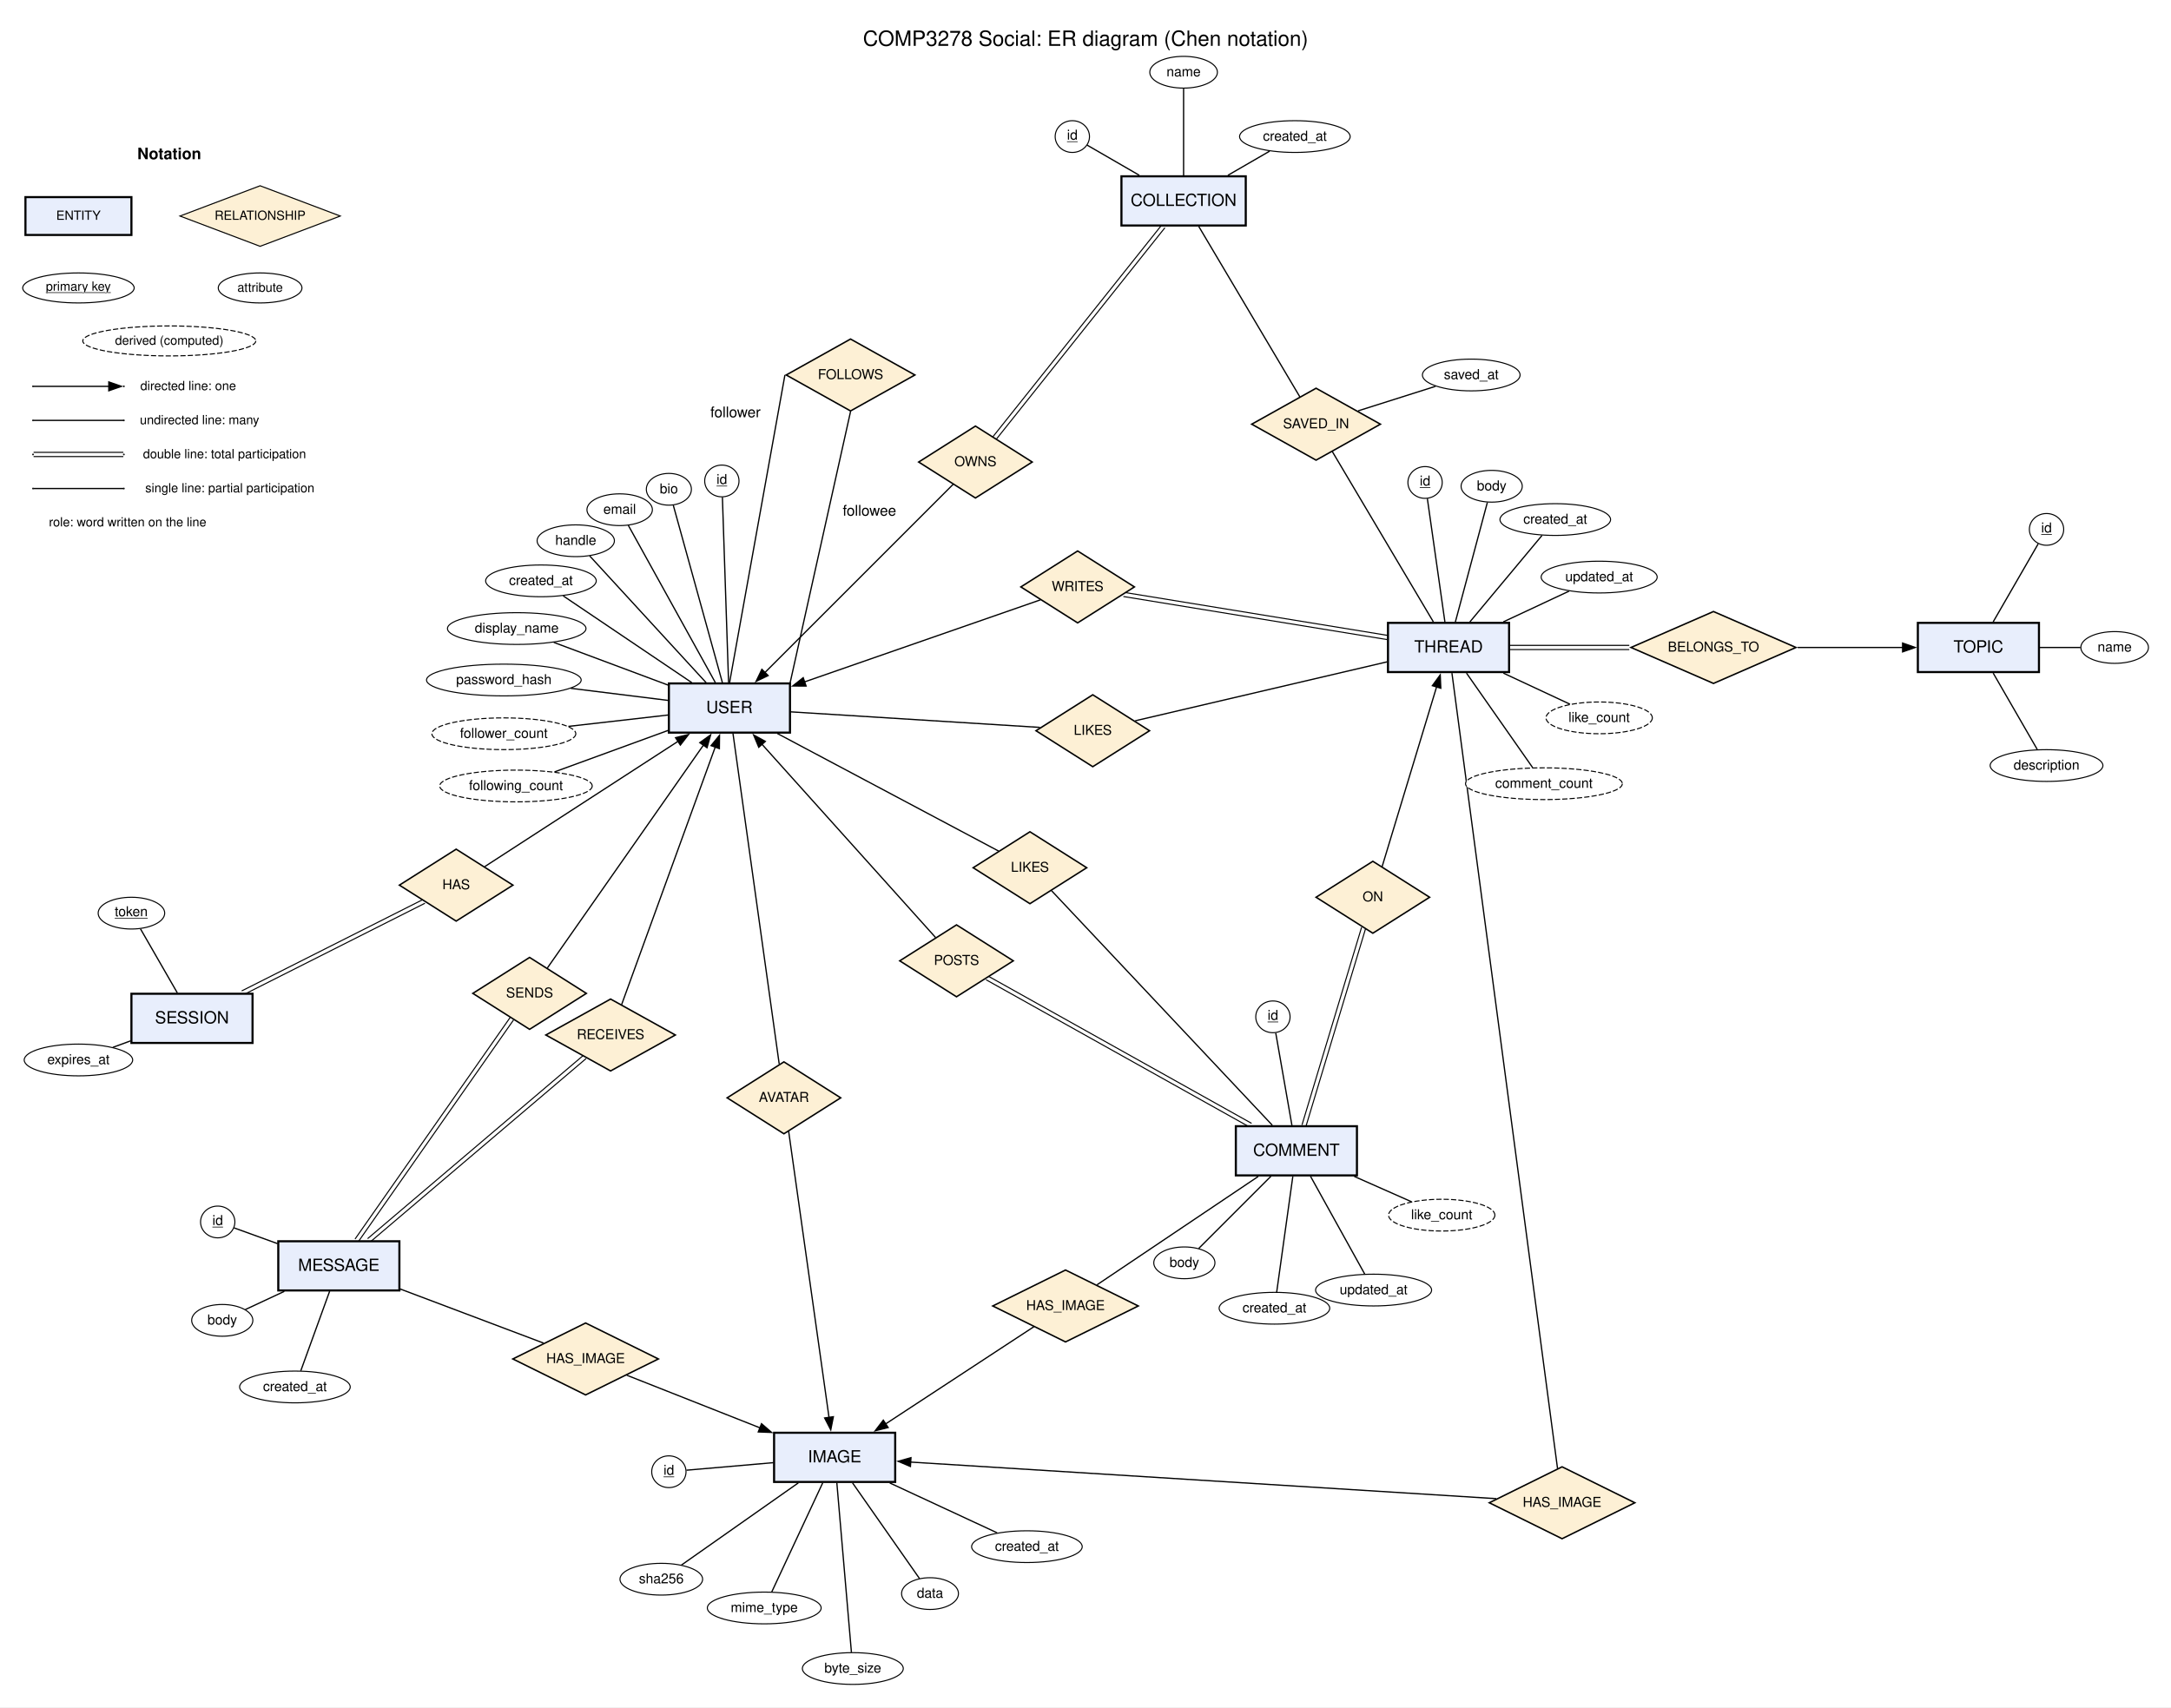
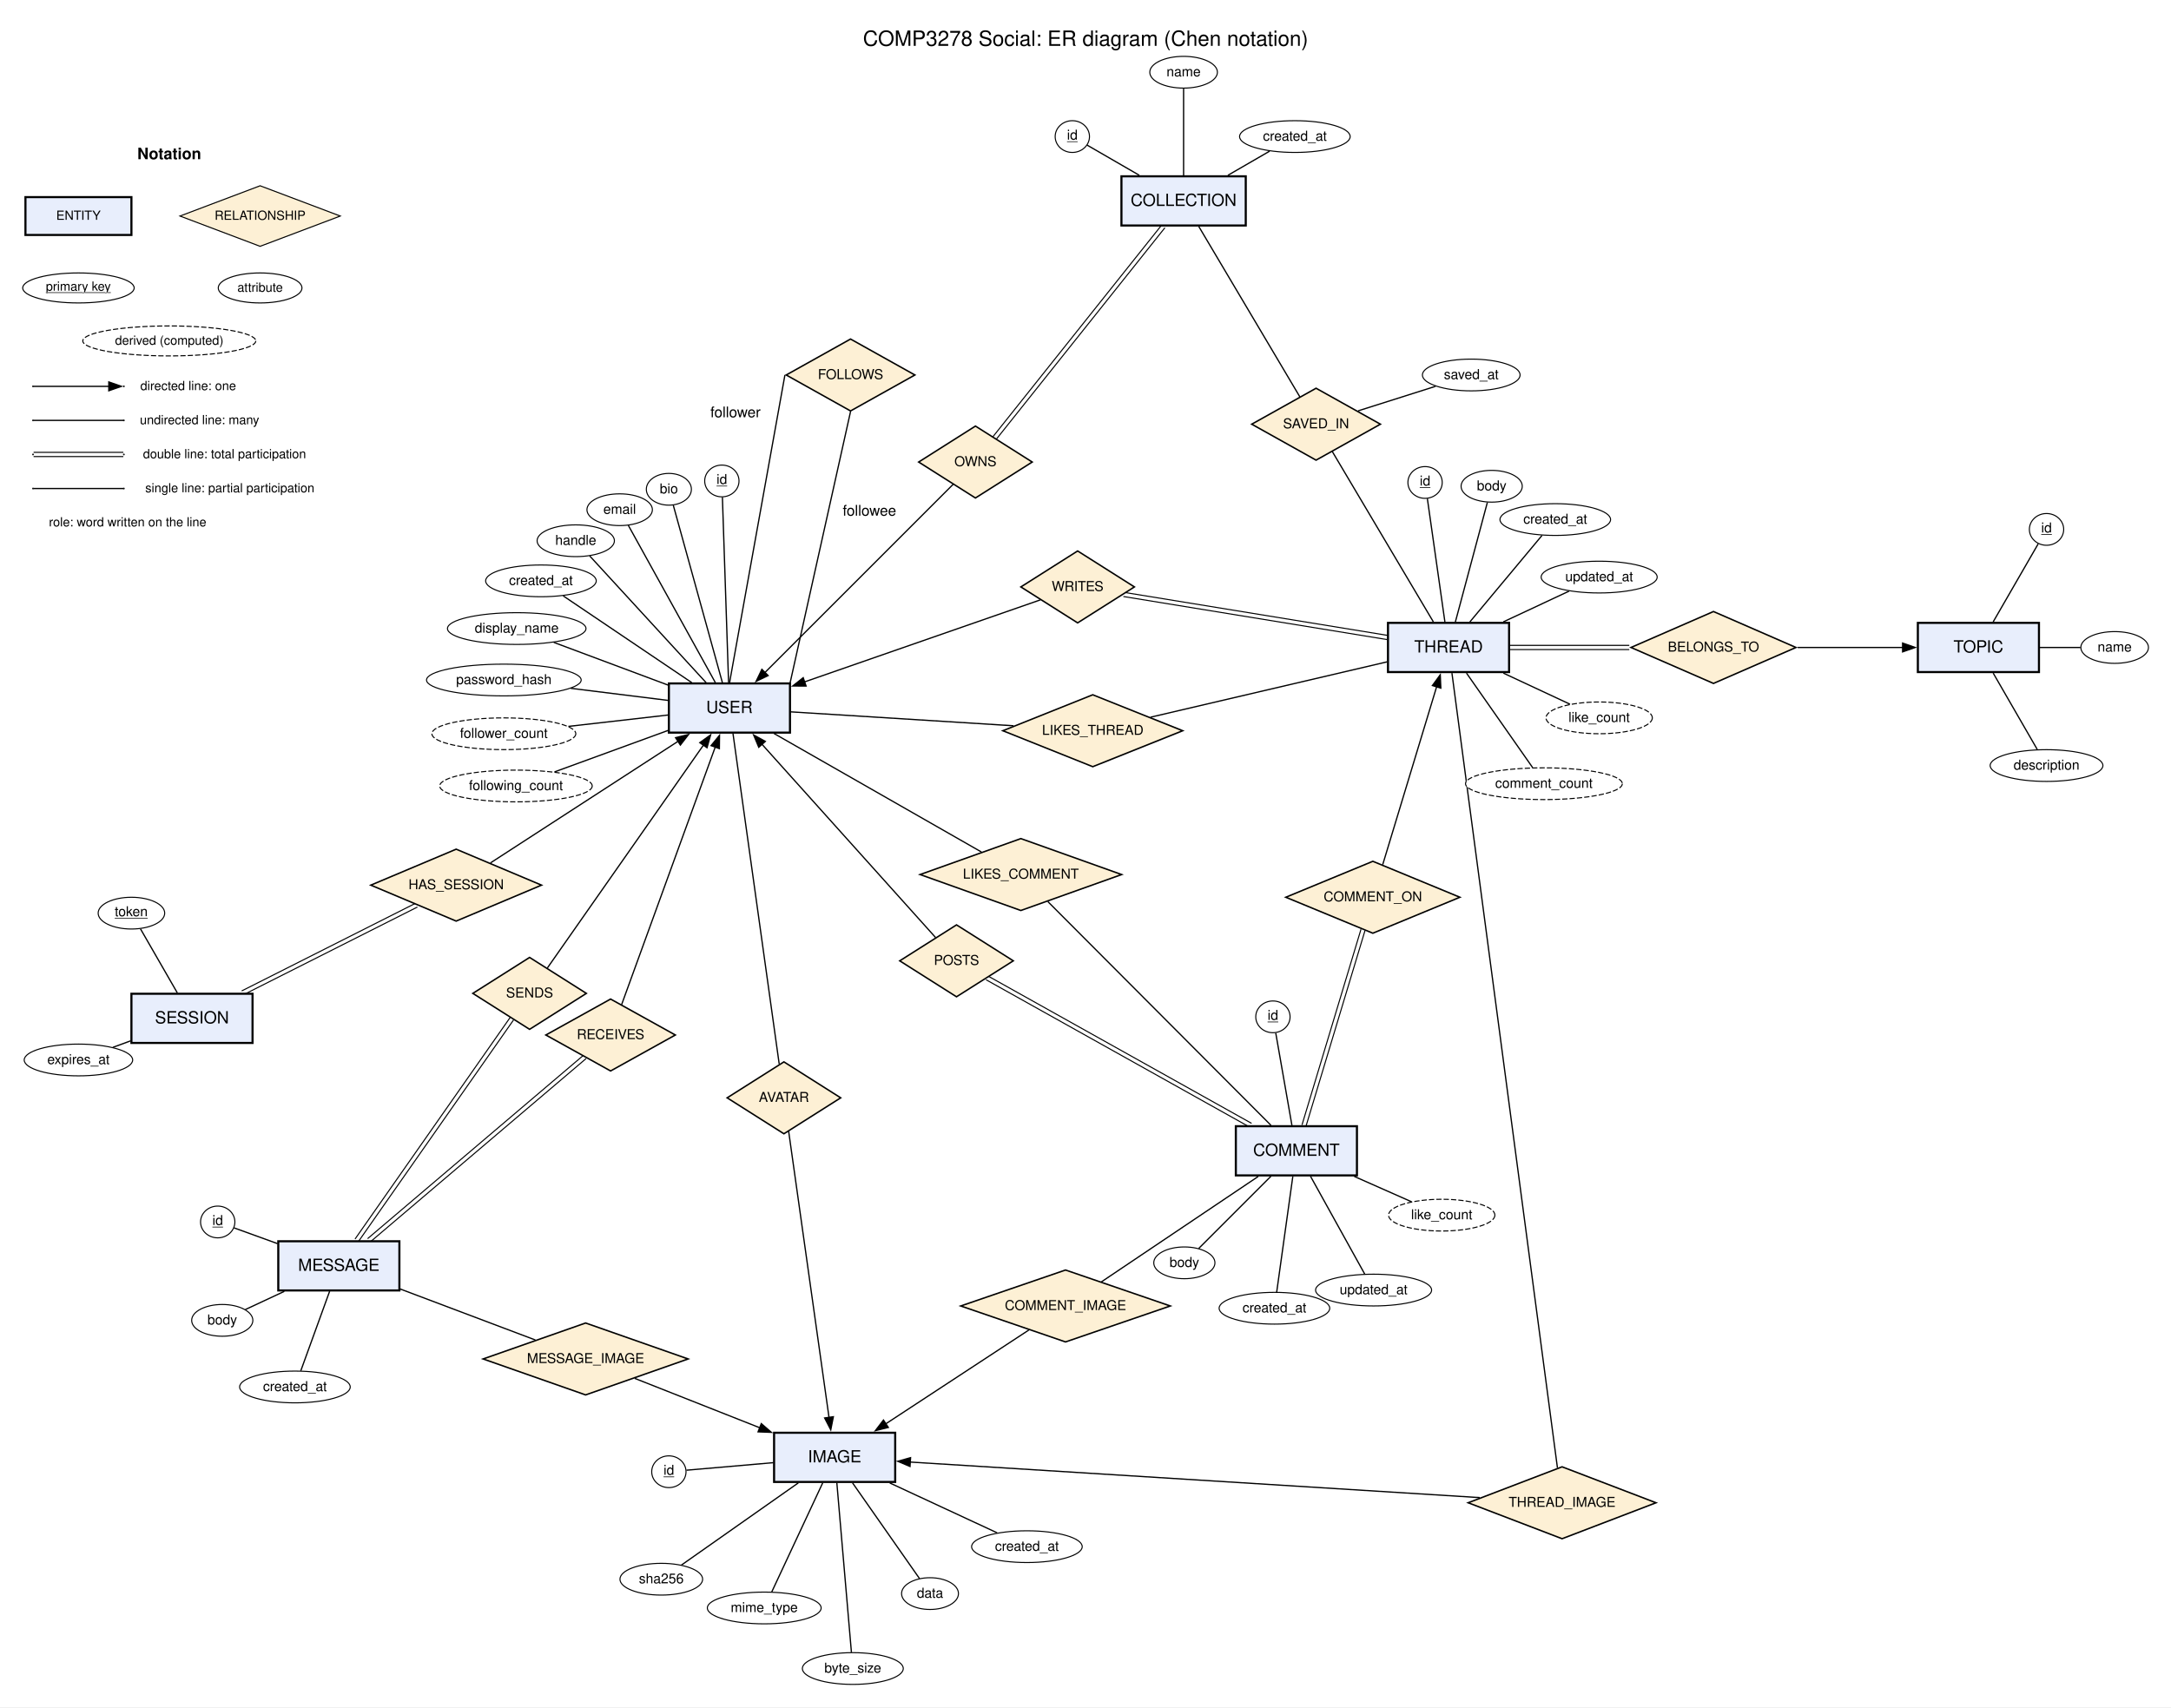
<svg xmlns="http://www.w3.org/2000/svg" width="2065pt" height="1624pt" viewBox="0.00 0.00 2065.00 1624.00">
  <g id="graph0" class="graph" transform="scale(1 1) rotate(0) translate(21.6 1602.29)">
    <polygon fill="white" stroke="none" points="-21.6,21.6 -21.6,-1602.29 2043.57,-1602.29 2043.57,21.6 -21.6,21.6" />
    <text xml:space="preserve" text-anchor="middle" x="1010.99" y="-1558.69" font-family="Helvetica,sans-Serif" font-size="20.00">COMP3278 Social: ER diagram (Chen notation)</text>
    <g id="edge41" class="edge">
      <path fill="none" stroke="black" stroke-width="1.2" d="M672.21,-952.18C672.21,-952.18 725,-1245.58 725,-1245.58" />
    </g>
    <g id="edge42" class="edge">
      <path fill="none" stroke="black" stroke-width="1.2" d="M729.81,-952.18C729.81,-952.18 787.41,-1210.77 787.41,-1210.77" />
    </g>
    <g id="edge49" class="edge">
-       <path fill="none" stroke="black" stroke-width="1.2" d="M730.45,-925.14C796.91,-920.99 904.53,-914.26 967.49,-910.33" />
+       <path fill="none" stroke="black" stroke-width="1.2" d="M730.45,-925.14C788.74,-921.5 878.68,-915.88 942.39,-911.9" />
    </g>
    <g id="edge57" class="edge">
-       <path fill="none" stroke="black" stroke-width="1.2" d="M717.82,-904.54C776.93,-873.13 878.32,-819.24 928.35,-792.65" />
+       <path fill="none" stroke="black" stroke-width="1.2" d="M714.61,-904.55C768.45,-873.79 860.51,-821.18 911.91,-791.82" />
    </g>
    <g id="edge60" class="edge">
      <path fill="none" stroke="black" stroke-width="1.2" d="M675.61,-904.45C684.67,-839.68 709.36,-663.03 719.56,-590.12" />
    </g>
    <g id="edge1" class="edge">
      <path fill="none" stroke="black" stroke-width="1.2" d="M671.4,-953.14C669.91,-997.94 666.76,-1092.19 665.53,-1129.3" />
    </g>
    <g id="edge2" class="edge">
      <path fill="none" stroke="black" stroke-width="1.2" d="M665.49,-953.06C653.5,-996.37 628.75,-1085.77 618.85,-1121.56" />
    </g>
    <g id="edge3" class="edge">
      <path fill="none" stroke="black" stroke-width="1.2" d="M658.78,-953.06C636.86,-992.66 594.05,-1070.02 576.07,-1102.5" />
    </g>
    <g id="edge4" class="edge">
      <path fill="none" stroke="black" stroke-width="1.2" d="M650.01,-952.95C619.19,-986.51 564.38,-1046.17 539.28,-1073.5" />
    </g>
    <g id="edge5" class="edge">
      <path fill="none" stroke="black" stroke-width="1.2" d="M636.36,-952.97C599.78,-977.65 544.23,-1015.13 514.13,-1035.44" />
    </g>
    <g id="edge6" class="edge">
      <path fill="none" stroke="black" stroke-width="1.2" d="M613.69,-950.65C578.56,-963.78 535.04,-980.04 505.13,-991.22" />
    </g>
    <g id="edge7" class="edge">
      <path fill="none" stroke="black" stroke-width="1.2" d="M613.87,-936.03C585.2,-939.59 550.6,-943.88 521.26,-947.53" />
    </g>
    <g id="edge8" class="edge">
      <path fill="none" stroke="black" stroke-width="1.2" d="M613.87,-922.13C584.46,-918.77 548.8,-914.7 518.99,-911.3" />
    </g>
    <g id="edge9" class="edge">
      <path fill="none" stroke="black" stroke-width="1.2" d="M613.76,-907.43C578.96,-894.72 535.88,-878.99 505.84,-868.02" />
    </g>
    <g id="edge40" class="edge">
-       <path fill="none" stroke="black" d="M210.06,-656.08C260.94,-681.74 339.62,-721.42 382.6,-743.09" />
-       <path fill="none" stroke="none" d="M209.16,-657.87C260.04,-683.52 338.72,-723.2 381.7,-744.88" />
-       <path fill="none" stroke="black" d="M208.26,-659.65C259.14,-685.31 337.82,-724.99 380.8,-746.66" />
+       <path fill="none" stroke="black" d="M210.06,-656.08C258.23,-680.37 331.33,-717.23 375.45,-739.48" />
+       <path fill="none" stroke="none" d="M209.16,-657.87C257.33,-682.16 330.43,-719.02 374.55,-741.27" />
+       <path fill="none" stroke="black" d="M208.26,-659.65C256.43,-683.94 329.53,-720.81 373.65,-743.05" />
    </g>
    <g id="edge10" class="edge">
      <path fill="none" stroke="black" stroke-width="1.2" d="M147.07,-657.81C136.15,-676.79 121.3,-702.58 112.04,-718.67" />
    </g>
    <g id="edge11" class="edge">
      <path fill="none" stroke="black" stroke-width="1.2" d="M102.59,-612.16C96.82,-610.05 91.12,-607.96 85.76,-605.99" />
    </g>
    <g id="edge62" class="edge">
      <path fill="none" stroke="black" d="M319.4,-421.38C354.07,-470.91 432.36,-582.75 466.88,-632.07" />
      <path fill="none" stroke="none" d="M317.76,-422.53C352.43,-472.06 430.72,-583.9 465.24,-633.21" />
      <path fill="none" stroke="black" d="M316.12,-423.68C350.79,-473.2 429.08,-585.05 463.6,-634.36" />
    </g>
    <g id="edge64" class="edge">
      <path fill="none" stroke="black" d="M330.64,-420.96C381.77,-464.4 487.87,-554.54 535.9,-595.35" />
      <path fill="none" stroke="none" d="M329.34,-422.48C380.47,-465.92 486.58,-556.07 534.61,-596.87" />
      <path fill="none" stroke="black" d="M328.05,-424.01C379.18,-467.45 485.28,-557.59 533.31,-598.4" />
    </g>
    <g id="edge66" class="edge">
-       <path fill="none" stroke="black" stroke-width="1.2" d="M359.01,-376.14C401.51,-360.1 457.97,-338.8 495.44,-324.66" />
+       <path fill="none" stroke="black" stroke-width="1.2" d="M359.01,-376.14C398.66,-361.18 450.46,-341.64 487.65,-327.6" />
    </g>
    <g id="edge12" class="edge">
      <path fill="none" stroke="black" stroke-width="1.2" d="M242.42,-419.27C227.01,-424.85 211.68,-430.41 200.81,-434.35" />
    </g>
    <g id="edge13" class="edge">
      <path fill="none" stroke="black" stroke-width="1.2" d="M248.82,-373.89C235.75,-367.78 222.4,-361.54 211.72,-356.55" />
    </g>
    <g id="edge14" class="edge">
      <path fill="none" stroke="black" stroke-width="1.2" d="M291.94,-373.99C283.66,-351.17 271.5,-317.61 264.48,-298.25" />
    </g>
    <g id="edge15" class="edge">
      <path fill="none" stroke="black" stroke-width="1.2" d="M714.03,-210.93C684.55,-208.37 650.95,-205.46 631.33,-203.75" />
    </g>
    <g id="edge16" class="edge">
      <path fill="none" stroke="black" stroke-width="1.2" d="M737.73,-191.68C703.92,-167.92 653.68,-132.59 626.51,-113.49" />
    </g>
    <g id="edge17" class="edge">
      <path fill="none" stroke="black" stroke-width="1.2" d="M760.93,-191.68C747.05,-161.98 723.99,-112.63 712.42,-87.86" />
    </g>
    <g id="edge18" class="edge">
      <path fill="none" stroke="black" stroke-width="1.2" d="M774.38,-191.75C777.98,-149.91 785.26,-65.25 788.25,-30.51" />
    </g>
    <g id="edge19" class="edge">
      <path fill="none" stroke="black" stroke-width="1.2" d="M789.36,-191.61C808.14,-164.77 837.71,-122.53 853.04,-100.63" />
    </g>
    <g id="edge20" class="edge">
      <path fill="none" stroke="black" stroke-width="1.2" d="M824.7,-191.64C857.95,-176.19 899.67,-156.81 926.85,-144.18" />
    </g>
    <g id="edge54" class="edge">
-       <path fill="none" stroke="black" d="M1220.65,-531.02C1234.08,-575.58 1262.83,-670.93 1277.35,-719.09" />
-       <path fill="none" stroke="none" d="M1218.73,-531.59C1232.17,-576.16 1260.91,-671.51 1275.43,-719.67" />
-       <path fill="none" stroke="black" d="M1216.82,-532.17C1230.25,-576.74 1259,-672.08 1273.52,-720.24" />
+       <path fill="none" stroke="black" d="M1220.65,-531.02C1233.9,-574.98 1262.06,-668.39 1276.76,-717.13" />
+       <path fill="none" stroke="none" d="M1218.73,-531.59C1231.99,-575.56 1260.15,-668.97 1274.84,-717.71" />
+       <path fill="none" stroke="black" d="M1216.82,-532.17C1230.07,-576.14 1258.23,-669.54 1272.93,-718.29" />
    </g>
    <g id="edge58" class="edge">
-       <path fill="none" stroke="black" stroke-width="1.2" d="M1188.55,-531.96C1139.57,-584 1025.41,-705.3 978.62,-755.01" />
+       <path fill="none" stroke="black" stroke-width="1.2" d="M1187.31,-531.84C1137.89,-581.39 1025.72,-693.86 975.08,-744.65" />
    </g>
    <g id="edge56" class="edge">
      <path fill="none" stroke="black" d="M1168.87,-533.7C1101.83,-571.18 975.21,-641.96 918.25,-673.8" />
      <path fill="none" stroke="none" d="M1167.89,-531.96C1100.85,-569.43 974.24,-640.21 917.27,-672.06" />
      <path fill="none" stroke="black" d="M1166.92,-530.21C1099.87,-567.69 973.26,-638.47 916.3,-670.31" />
    </g>
    <g id="edge68" class="edge">
-       <path fill="none" stroke="black" stroke-width="1.2" d="M1175.23,-483.21C1132.35,-454.39 1061.77,-406.95 1021.85,-380.12" />
+       <path fill="none" stroke="black" stroke-width="1.2" d="M1175.23,-483.21C1133.81,-455.37 1066.55,-410.17 1026.04,-382.93" />
    </g>
    <g id="edge21" class="edge">
      <path fill="none" stroke="black" stroke-width="1.2" d="M1207.24,-531.85C1202.71,-557.71 1195.68,-597.85 1191.86,-619.65" />
    </g>
    <g id="edge22" class="edge">
      <path fill="none" stroke="black" stroke-width="1.2" d="M1187.31,-483.4C1166.07,-462.16 1135.91,-432.01 1118.6,-414.69" />
    </g>
    <g id="edge23" class="edge">
      <path fill="none" stroke="black" stroke-width="1.2" d="M1208.09,-483.19C1203.75,-452.02 1196.36,-399.02 1192.74,-373.06" />
    </g>
    <g id="edge24" class="edge">
      <path fill="none" stroke="black" stroke-width="1.2" d="M1224.96,-483.28C1240.03,-456.09 1263.99,-412.89 1276.57,-390.18" />
    </g>
    <g id="edge25" class="edge">
      <path fill="none" stroke="black" stroke-width="1.2" d="M1266.52,-483.22C1285.2,-474.95 1305.3,-466.05 1321.07,-459.07" />
    </g>
    <g id="edge46" class="edge">
      <path fill="none" stroke="black" stroke-width="1.2" d="M1341.76,-1010.75C1317.84,-1051.07 1270.24,-1131.31 1245.67,-1172.72" />
    </g>
    <g id="edge48" class="edge">
      <path fill="none" stroke="black" d="M1298.28,-997.87C1227.82,-1009.37 1110.83,-1028.47 1047.57,-1038.8" />
      <path fill="none" stroke="none" d="M1297.95,-995.9C1227.5,-1007.4 1110.5,-1026.5 1047.25,-1036.83" />
      <path fill="none" stroke="black" d="M1297.63,-993.92C1227.17,-1005.42 1110.18,-1024.53 1046.93,-1034.85" />
    </g>
    <g id="edge50" class="edge">
-       <path fill="none" stroke="black" stroke-width="1.2" d="M1297.65,-972.68C1229.17,-956.65 1117.64,-930.55 1058.16,-916.63" />
+       <path fill="none" stroke="black" stroke-width="1.2" d="M1297.65,-972.68C1234.47,-957.89 1134.63,-934.53 1072.85,-920.07" />
    </g>
    <g id="edge52" class="edge">
      <path fill="none" stroke="black" d="M1414.66,-984.38C1448.39,-984.38 1491.29,-984.38 1528.13,-984.38" />
      <path fill="none" stroke="none" d="M1414.66,-986.38C1448.39,-986.38 1491.29,-986.38 1528.13,-986.38" />
      <path fill="none" stroke="black" d="M1414.66,-988.38C1448.39,-988.38 1491.29,-988.38 1528.13,-988.38" />
    </g>
    <g id="edge70" class="edge">
-       <path fill="none" stroke="black" stroke-width="1.2" d="M1359.44,-962.03C1374.99,-844.9 1442.07,-339.61 1459.86,-205.54" />
+       <path fill="none" stroke="black" stroke-width="1.2" d="M1359.44,-962.03C1374.97,-845.04 1441.92,-340.75 1459.8,-206" />
    </g>
    <g id="edge26" class="edge">
      <path fill="none" stroke="black" stroke-width="1.2" d="M1352.77,-1010.56C1348.13,-1043.24 1339.98,-1100.55 1336.08,-1127.93" />
    </g>
    <g id="edge27" class="edge">
      <path fill="none" stroke="black" stroke-width="1.2" d="M1362.71,-1010.68C1371.26,-1042.61 1386.01,-1097.74 1393.15,-1124.41" />
    </g>
    <g id="edge28" class="edge">
      <path fill="none" stroke="black" stroke-width="1.2" d="M1376.51,-1010.72C1397,-1035.27 1427.98,-1072.4 1445.15,-1092.99" />
    </g>
    <g id="edge29" class="edge">
      <path fill="none" stroke="black" stroke-width="1.2" d="M1408.34,-1010.75C1429.47,-1020.62 1453.04,-1031.64 1470.92,-1039.99" />
    </g>
    <g id="edge30" class="edge">
      <path fill="none" stroke="black" stroke-width="1.2" d="M1408.34,-962.02C1429.79,-952 1453.76,-940.8 1471.73,-932.4" />
    </g>
    <g id="edge31" class="edge">
      <path fill="none" stroke="black" stroke-width="1.2" d="M1373.28,-962.01C1391.75,-935.61 1420.66,-894.31 1436.2,-872.12" />
    </g>
    <g id="edge32" class="edge">
      <path fill="none" stroke="black" stroke-width="1.2" d="M1874.27,-1010.76C1887.37,-1033.47 1906.44,-1066.52 1917.08,-1084.96" />
    </g>
    <g id="edge33" class="edge">
      <path fill="none" stroke="black" stroke-width="1.2" d="M1918.57,-986.38C1931.87,-986.38 1945.54,-986.38 1957.3,-986.38" />
    </g>
    <g id="edge34" class="edge">
      <path fill="none" stroke="black" stroke-width="1.2" d="M1874.27,-962.01C1887,-939.95 1905.36,-908.12 1916.16,-889.41" />
    </g>
    <g id="edge44" class="edge">
      <path fill="none" stroke="black" d="M1083.3,-1388.16C1045.06,-1340.18 960.27,-1233.81 922.92,-1186.95" />
      <path fill="none" stroke="none" d="M1084.87,-1386.91C1046.62,-1338.94 961.83,-1232.56 924.48,-1185.7" />
      <path fill="none" stroke="black" d="M1086.43,-1385.67C1048.19,-1337.69 963.39,-1231.31 926.04,-1184.46" />
    </g>
    <g id="edge45" class="edge">
      <path fill="none" stroke="black" stroke-width="1.2" d="M1118.67,-1386.82C1142.58,-1346.5 1190.18,-1266.26 1214.75,-1224.85" />
    </g>
    <g id="edge35" class="edge">
      <path fill="none" stroke="black" stroke-width="1.2" d="M1062.08,-1435.55C1044.32,-1445.81 1024.87,-1457.06 1012.2,-1464.39" />
    </g>
    <g id="edge36" class="edge">
      <path fill="none" stroke="black" stroke-width="1.2" d="M1104.21,-1435.37C1104.21,-1459.89 1104.21,-1497.12 1104.21,-1517.99" />
    </g>
    <g id="edge37" class="edge">
      <path fill="none" stroke="black" stroke-width="1.2" d="M1146.35,-1435.55C1159.84,-1443.35 1174.3,-1451.71 1186.03,-1458.5" />
    </g>
    <g id="edge39" class="edge">
-       <path fill="none" stroke="black" stroke-width="1.2" d="M439.62,-778.02C483.21,-806.27 569.1,-861.95 623.43,-897.16" />
-       <polygon fill="black" stroke="black" stroke-width="1.2" points="620.97,-900.57 633.33,-903.58 625.54,-893.53 620.97,-900.57" />
+       <path fill="none" stroke="black" stroke-width="1.2" d="M444.95,-781.47C489.95,-810.64 571.36,-863.42 623.55,-897.24" />
+       <polygon fill="black" stroke="black" stroke-width="1.2" points="620.98,-900.58 633.34,-903.59 625.55,-893.53 620.98,-900.58" />
    </g>
    <g id="edge43" class="edge">
      <path fill="none" stroke="black" stroke-width="1.2" d="M885.03,-1141.61C844.3,-1100.87 754.75,-1011.33 705.8,-962.37" />
      <polygon fill="black" stroke="black" stroke-width="1.2" points="709.03,-959.66 697.57,-954.14 703.09,-965.6 709.03,-959.66" />
    </g>
    <g id="edge38" class="edge">
      <path fill="none" stroke="black" stroke-width="1.2" d="M1270.15,-1211.45C1293.21,-1218.76 1321.88,-1227.85 1343.84,-1234.81" />
    </g>
    <g id="edge47" class="edge">
      <path fill="none" stroke="black" stroke-width="1.2" d="M967.97,-1031.66C914.66,-1013.12 812.76,-977.67 743.64,-953.63" />
      <polygon fill="black" stroke="black" stroke-width="1.2" points="745.14,-949.7 732.42,-949.73 742.38,-957.64 745.14,-949.7" />
    </g>
    <g id="edge51" class="edge">
      <path fill="none" stroke="black" stroke-width="1.2" d="M1688.29,-986.38C1720.43,-986.38 1757.19,-986.38 1788.44,-986.38" />
      <polygon fill="black" stroke="black" stroke-width="1.2" points="1788.11,-990.58 1800.11,-986.38 1788.11,-982.18 1788.11,-990.58" />
    </g>
    <g id="edge53" class="edge">
-       <path fill="none" stroke="black" stroke-width="1.2" d="M1293.04,-777.92C1306.1,-821 1330.55,-901.7 1344.9,-949.06" />
-       <polygon fill="black" stroke="black" stroke-width="1.2" points="1340.81,-950.04 1348.31,-960.31 1348.85,-947.6 1340.81,-950.04" />
+       <path fill="none" stroke="black" stroke-width="1.2" d="M1293.62,-779.85C1306.81,-823.37 1330.76,-902.4 1344.9,-949.06" />
+       <polygon fill="black" stroke="black" stroke-width="1.2" points="1340.84,-950.15 1348.34,-960.41 1348.88,-947.71 1340.84,-950.15" />
    </g>
    <g id="edge55" class="edge">
      <path fill="none" stroke="black" stroke-width="1.2" d="M868.28,-710.5C830.45,-752.62 748.01,-844.4 703.01,-894.49" />
      <polygon fill="black" stroke="black" stroke-width="1.2" points="700.12,-891.43 695.23,-903.16 706.37,-897.04 700.12,-891.43" />
    </g>
    <g id="edge59" class="edge">
      <path fill="none" stroke="black" stroke-width="1.2" d="M728.55,-526.12C737.48,-462.8 757.42,-321.43 766.98,-253.65" />
      <polygon fill="black" stroke="black" stroke-width="1.2" points="771.08,-254.62 768.6,-242.15 762.77,-253.45 771.08,-254.62" />
    </g>
    <g id="edge61" class="edge">
      <path fill="none" stroke="black" stroke-width="1.2" d="M499,-681.43C532.68,-729.52 608.36,-837.61 647.59,-893.63" />
      <polygon fill="black" stroke="black" stroke-width="1.2" points="644.02,-895.84 654.34,-903.26 650.9,-891.02 644.02,-895.84" />
    </g>
    <g id="edge63" class="edge">
      <path fill="none" stroke="black" stroke-width="1.2" d="M569.7,-646.73C590.33,-703.49 636.03,-829.22 658.79,-891.85" />
      <polygon fill="black" stroke="black" stroke-width="1.2" points="654.74,-893.01 662.79,-902.85 662.64,-890.14 654.74,-893.01" />
    </g>
    <g id="edge65" class="edge">
-       <path fill="none" stroke="black" stroke-width="1.2" d="M574.53,-294.13C608.87,-280.56 659.68,-260.48 701.2,-244.08" />
-       <polygon fill="black" stroke="black" stroke-width="1.2" points="702.73,-247.99 712.35,-239.67 699.64,-240.17 702.73,-247.99" />
+       <path fill="none" stroke="black" stroke-width="1.2" d="M582.21,-291.09C616.13,-277.69 662.61,-259.32 701.11,-244.11" />
+       <polygon fill="black" stroke="black" stroke-width="1.2" points="702.53,-248.07 712.14,-239.75 699.44,-240.25 702.53,-248.07" />
    </g>
    <g id="edge67" class="edge">
-       <path fill="none" stroke="black" stroke-width="1.2" d="M961.82,-340.26C925.45,-316.41 863.76,-275.96 820.67,-247.71" />
-       <polygon fill="black" stroke="black" stroke-width="1.2" points="823.18,-244.33 810.84,-241.26 818.58,-251.36 823.18,-244.33" />
+       <path fill="none" stroke="black" stroke-width="1.2" d="M957.1,-337.17C920.36,-313.08 862.18,-274.92 820.92,-247.87" />
+       <polygon fill="black" stroke="black" stroke-width="1.2" points="823.35,-244.44 811.01,-241.37 818.74,-251.47 823.35,-244.44" />
    </g>
    <g id="edge69" class="edge">
-       <path fill="none" stroke="black" stroke-width="1.2" d="M1401.59,-176.69C1273.1,-184.72 980.35,-202.99 844.29,-211.49" />
-       <polygon fill="black" stroke="black" stroke-width="1.2" points="844.37,-207.28 832.65,-212.22 844.89,-215.66 844.37,-207.28" />
+       <path fill="none" stroke="black" stroke-width="1.2" d="M1385.85,-177.68C1250.49,-186.13 974.87,-203.34 844.15,-211.5" />
+       <polygon fill="black" stroke="black" stroke-width="1.2" points="843.98,-207.3 832.27,-212.24 844.51,-215.68 843.98,-207.3" />
    </g>
    <g id="edge71" class="edge">
      <path fill="none" stroke="black" stroke-width="1.2" d="M10.36,-1234.78C15.73,-1234.78 58.98,-1234.78 81.97,-1234.78" />
      <polygon fill="black" stroke="black" stroke-width="1.2" points="81.89,-1238.98 93.89,-1234.78 81.89,-1230.58 81.89,-1238.98" />
    </g>
    <g id="edge72" class="edge">
      <path fill="none" stroke="black" stroke-width="1.2" d="M10.36,-1202.38C17.38,-1202.38 89.01,-1202.38 95.71,-1202.38" />
    </g>
    <g id="edge73" class="edge">
      <path fill="none" stroke="black" d="M10.36,-1167.98C17.38,-1167.98 89.01,-1167.98 95.71,-1167.98" />
      <path fill="none" stroke="none" d="M10.36,-1169.98C17.38,-1169.98 89.01,-1169.98 95.71,-1169.98" />
      <path fill="none" stroke="black" d="M10.36,-1171.98C17.38,-1171.98 89.01,-1171.98 95.71,-1171.98" />
    </g>
    <g id="edge74" class="edge">
      <path fill="none" stroke="black" stroke-width="1.2" d="M10.36,-1137.58C17.38,-1137.58 89.01,-1137.58 95.71,-1137.58" />
    </g>
    <g id="node1" class="node">
      <polygon fill="#e8eefc" stroke="black" stroke-width="2" points="729.81,-952.18 614.61,-952.18 614.61,-905.38 729.81,-905.38 729.81,-952.18" />
      <text xml:space="preserve" text-anchor="middle" x="672.21" y="-923.98" font-family="Helvetica,sans-Serif" font-size="16.00">USER</text>
    </g>
    <g id="node2" class="node">
      <polygon fill="#e8eefc" stroke="black" stroke-width="2" points="218.61,-656.98 103.41,-656.98 103.41,-610.18 218.61,-610.18 218.61,-656.98" />
      <text xml:space="preserve" text-anchor="middle" x="161.01" y="-628.78" font-family="Helvetica,sans-Serif" font-size="16.00">SESSION</text>
    </g>
    <g id="node3" class="node">
      <polygon fill="#e8eefc" stroke="black" stroke-width="2" points="358.29,-421.54 243.09,-421.54 243.09,-374.74 358.29,-374.74 358.29,-421.54" />
      <text xml:space="preserve" text-anchor="middle" x="300.69" y="-393.34" font-family="Helvetica,sans-Serif" font-size="16.00">MESSAGE</text>
    </g>
    <g id="node4" class="node">
      <polygon fill="#e8eefc" stroke="black" stroke-width="2" points="829.89,-239.38 714.69,-239.38 714.69,-192.58 829.89,-192.58 829.89,-239.38" />
      <text xml:space="preserve" text-anchor="middle" x="772.29" y="-211.18" font-family="Helvetica,sans-Serif" font-size="16.00">IMAGE</text>
    </g>
    <g id="node5" class="node">
      <polygon fill="#e8eefc" stroke="black" stroke-width="2" points="1269.09,-530.98 1153.89,-530.98 1153.89,-484.18 1269.09,-484.18 1269.09,-530.98" />
      <text xml:space="preserve" text-anchor="middle" x="1211.49" y="-502.78" font-family="Helvetica,sans-Serif" font-size="16.00">COMMENT</text>
    </g>
    <g id="node6" class="node">
      <polygon fill="#e8eefc" stroke="black" stroke-width="2" points="1413.81,-1009.78 1298.61,-1009.78 1298.61,-962.98 1413.81,-962.98 1413.81,-1009.78" />
      <text xml:space="preserve" text-anchor="middle" x="1356.21" y="-981.58" font-family="Helvetica,sans-Serif" font-size="16.00">THREAD</text>
    </g>
    <g id="node7" class="node">
      <polygon fill="#e8eefc" stroke="black" stroke-width="2" points="1917.81,-1009.78 1802.61,-1009.78 1802.61,-962.98 1917.81,-962.98 1917.81,-1009.78" />
      <text xml:space="preserve" text-anchor="middle" x="1860.21" y="-981.58" font-family="Helvetica,sans-Serif" font-size="16.00">TOPIC</text>
    </g>
    <g id="node8" class="node">
      <polygon fill="#e8eefc" stroke="black" stroke-width="2" points="1163.33,-1434.58 1045.09,-1434.58 1045.09,-1387.78 1163.33,-1387.78 1163.33,-1434.58" />
      <text xml:space="preserve" text-anchor="middle" x="1104.21" y="-1406.38" font-family="Helvetica,sans-Serif" font-size="16.00">COLLECTION</text>
    </g>
    <g id="node9" class="node">
-       <polygon fill="#fdf0d5" stroke="black" stroke-width="1.4" points="412.29,-794.5 358.29,-760.3 412.29,-726.1 466.29,-760.3 412.29,-794.5" />
-       <text xml:space="preserve" text-anchor="middle" x="412.29" y="-756.4" font-family="Helvetica,sans-Serif" font-size="13.00">HAS</text>
+       <polygon fill="#fdf0d5" stroke="black" stroke-width="1.4" points="412.29,-794.5 331.11,-760.3 412.29,-726.1 493.47,-760.3 412.29,-794.5" />
+       <text xml:space="preserve" text-anchor="middle" x="412.29" y="-756.4" font-family="Helvetica,sans-Serif" font-size="13.00">HAS_SESSION</text>
    </g>
    <g id="node10" class="node">
      <polygon fill="#fdf0d5" stroke="black" stroke-width="1.4" points="787.41,-1279.78 726.21,-1245.58 787.41,-1211.38 848.61,-1245.58 787.41,-1279.78" />
      <text xml:space="preserve" text-anchor="middle" x="787.41" y="-1241.68" font-family="Helvetica,sans-Serif" font-size="13.00">FOLLOWS</text>
    </g>
    <g id="node11" class="node">
      <polygon fill="#fdf0d5" stroke="black" stroke-width="1.4" points="906.21,-1196.98 852.21,-1162.78 906.21,-1128.58 960.21,-1162.78 906.21,-1196.98" />
      <text xml:space="preserve" text-anchor="middle" x="906.21" y="-1158.88" font-family="Helvetica,sans-Serif" font-size="13.00">OWNS</text>
    </g>
    <g id="node12" class="node">
      <polygon fill="#fdf0d5" stroke="black" stroke-width="1.4" points="1230.21,-1232.98 1169.01,-1198.78 1230.21,-1164.58 1291.41,-1198.78 1230.21,-1232.98" />
      <text xml:space="preserve" text-anchor="middle" x="1230.21" y="-1194.88" font-family="Helvetica,sans-Serif" font-size="13.00">SAVED_IN</text>
    </g>
    <g id="node13" class="node">
      <polygon fill="#fdf0d5" stroke="black" stroke-width="1.4" points="1003.41,-1078.18 949.41,-1043.98 1003.41,-1009.78 1057.41,-1043.98 1003.41,-1078.18" />
      <text xml:space="preserve" text-anchor="middle" x="1003.41" y="-1040.08" font-family="Helvetica,sans-Serif" font-size="13.00">WRITES</text>
    </g>
    <g id="node14" class="node">
-       <polygon fill="#fdf0d5" stroke="black" stroke-width="1.4" points="1017.81,-941.38 963.81,-907.18 1017.81,-872.98 1071.81,-907.18 1017.81,-941.38" />
-       <text xml:space="preserve" text-anchor="middle" x="1017.81" y="-903.28" font-family="Helvetica,sans-Serif" font-size="13.00">LIKES</text>
+       <polygon fill="#fdf0d5" stroke="black" stroke-width="1.4" points="1017.81,-941.38 932.28,-907.18 1017.81,-872.98 1103.34,-907.18 1017.81,-941.38" />
+       <text xml:space="preserve" text-anchor="middle" x="1017.81" y="-903.28" font-family="Helvetica,sans-Serif" font-size="13.00">LIKES_THREAD</text>
    </g>
    <g id="node15" class="node">
      <polygon fill="#fdf0d5" stroke="black" stroke-width="1.4" points="1608.21,-1020.58 1529.76,-986.38 1608.21,-952.18 1686.67,-986.38 1608.21,-1020.58" />
      <text xml:space="preserve" text-anchor="middle" x="1608.21" y="-982.48" font-family="Helvetica,sans-Serif" font-size="13.00">BELONGS_TO</text>
    </g>
    <g id="node16" class="node">
-       <polygon fill="#fdf0d5" stroke="black" stroke-width="1.4" points="1284.21,-782.98 1230.21,-748.78 1284.21,-714.58 1338.21,-748.78 1284.21,-782.98" />
-       <text xml:space="preserve" text-anchor="middle" x="1284.21" y="-744.88" font-family="Helvetica,sans-Serif" font-size="13.00">ON</text>
+       <polygon fill="#fdf0d5" stroke="black" stroke-width="1.4" points="1284.21,-782.98 1201.43,-748.78 1284.21,-714.58 1367,-748.78 1284.21,-782.98" />
+       <text xml:space="preserve" text-anchor="middle" x="1284.21" y="-744.88" font-family="Helvetica,sans-Serif" font-size="13.00">COMMENT_ON</text>
    </g>
    <g id="node17" class="node">
-       <polygon fill="#fdf0d5" stroke="black" stroke-width="1.4" points="958.05,-811.06 904.05,-776.86 958.05,-742.66 1012.05,-776.86 958.05,-811.06" />
-       <text xml:space="preserve" text-anchor="middle" x="958.05" y="-772.96" font-family="Helvetica,sans-Serif" font-size="13.00">LIKES</text>
+       <polygon fill="#fdf0d5" stroke="black" stroke-width="1.4" points="949.41,-804.58 853.55,-770.38 949.41,-736.18 1045.27,-770.38 949.41,-804.58" />
+       <text xml:space="preserve" text-anchor="middle" x="949.41" y="-766.48" font-family="Helvetica,sans-Serif" font-size="13.00">LIKES_COMMENT</text>
    </g>
    <g id="node18" class="node">
      <polygon fill="#fdf0d5" stroke="black" stroke-width="1.4" points="888.21,-722.5 834.21,-688.3 888.21,-654.1 942.21,-688.3 888.21,-722.5" />
      <text xml:space="preserve" text-anchor="middle" x="888.21" y="-684.4" font-family="Helvetica,sans-Serif" font-size="13.00">POSTS</text>
    </g>
    <g id="node19" class="node">
      <polygon fill="#fdf0d5" stroke="black" stroke-width="1.4" points="724.05,-592.18 670.05,-557.98 724.05,-523.78 778.05,-557.98 724.05,-592.18" />
      <text xml:space="preserve" text-anchor="middle" x="724.05" y="-554.08" font-family="Helvetica,sans-Serif" font-size="13.00">AVATAR</text>
    </g>
    <g id="node20" class="node">
      <polygon fill="#fdf0d5" stroke="black" stroke-width="1.4" points="482.13,-691.54 428.13,-657.34 482.13,-623.14 536.13,-657.34 482.13,-691.54" />
      <text xml:space="preserve" text-anchor="middle" x="482.13" y="-653.44" font-family="Helvetica,sans-Serif" font-size="13.00">SENDS</text>
    </g>
    <g id="node21" class="node">
      <polygon fill="#fdf0d5" stroke="black" stroke-width="1.4" points="559.17,-651.94 497.59,-617.74 559.17,-583.54 620.75,-617.74 559.17,-651.94" />
      <text xml:space="preserve" text-anchor="middle" x="559.17" y="-613.84" font-family="Helvetica,sans-Serif" font-size="13.00">RECEIVES</text>
    </g>
    <g id="node22" class="node">
-       <polygon fill="#fdf0d5" stroke="black" stroke-width="1.4" points="535.41,-343.78 466.21,-309.58 535.41,-275.38 604.61,-309.58 535.41,-343.78" />
-       <text xml:space="preserve" text-anchor="middle" x="535.41" y="-305.68" font-family="Helvetica,sans-Serif" font-size="13.00">HAS_IMAGE</text>
+       <polygon fill="#fdf0d5" stroke="black" stroke-width="1.4" points="535.41,-343.78 437.91,-309.58 535.41,-275.38 632.91,-309.58 535.41,-343.78" />
+       <text xml:space="preserve" text-anchor="middle" x="535.41" y="-305.68" font-family="Helvetica,sans-Serif" font-size="13.00">MESSAGE_IMAGE</text>
    </g>
    <g id="node23" class="node">
-       <polygon fill="#fdf0d5" stroke="black" stroke-width="1.4" points="991.89,-394.18 922.69,-359.98 991.89,-325.78 1061.09,-359.98 991.89,-394.18" />
-       <text xml:space="preserve" text-anchor="middle" x="991.89" y="-356.08" font-family="Helvetica,sans-Serif" font-size="13.00">HAS_IMAGE</text>
+       <polygon fill="#fdf0d5" stroke="black" stroke-width="1.4" points="991.89,-394.18 892.23,-359.98 991.89,-325.78 1091.55,-359.98 991.89,-394.18" />
+       <text xml:space="preserve" text-anchor="middle" x="991.89" y="-356.08" font-family="Helvetica,sans-Serif" font-size="13.00">COMMENT_IMAGE</text>
    </g>
    <g id="node24" class="node">
-       <polygon fill="#fdf0d5" stroke="black" stroke-width="1.4" points="1464.21,-206.98 1395.01,-172.78 1464.21,-138.58 1533.41,-172.78 1464.21,-206.98" />
-       <text xml:space="preserve" text-anchor="middle" x="1464.21" y="-168.88" font-family="Helvetica,sans-Serif" font-size="13.00">HAS_IMAGE</text>
+       <polygon fill="#fdf0d5" stroke="black" stroke-width="1.4" points="1464.21,-206.98 1374.88,-172.78 1464.21,-138.58 1553.54,-172.78 1464.21,-206.98" />
+       <text xml:space="preserve" text-anchor="middle" x="1464.21" y="-168.88" font-family="Helvetica,sans-Serif" font-size="13.00">THREAD_IMAGE</text>
    </g>
    <g id="node25" class="node">
      <ellipse fill="white" stroke="black" cx="665.01" cy="-1144.78" rx="16.32" ry="15.1" />
      <text xml:space="preserve" text-anchor="start" x="659.95" y="-1141.88" font-family="Helvetica,sans-Serif" text-decoration="underline" font-size="13.00">id</text>
    </g>
    <g id="node26" class="node">
      <ellipse fill="white" stroke="black" cx="614.61" cy="-1136.86" rx="21.43" ry="15.1" />
      <text xml:space="preserve" text-anchor="middle" x="614.61" y="-1132.96" font-family="Helvetica,sans-Serif" font-size="13.00">bio</text>
    </g>
    <g id="node27" class="node">
      <ellipse fill="white" stroke="black" cx="567.81" cy="-1117.42" rx="31.13" ry="15.1" />
      <text xml:space="preserve" text-anchor="middle" x="567.81" y="-1113.52" font-family="Helvetica,sans-Serif" font-size="13.00">email</text>
    </g>
    <g id="node28" class="node">
      <ellipse fill="white" stroke="black" cx="526.05" cy="-1087.9" rx="36.77" ry="15.1" />
      <text xml:space="preserve" text-anchor="middle" x="526.05" y="-1084" font-family="Helvetica,sans-Serif" font-size="13.00">handle</text>
    </g>
    <g id="node29" class="node">
      <ellipse fill="white" stroke="black" cx="492.93" cy="-1049.74" rx="52.6" ry="15.1" />
      <text xml:space="preserve" text-anchor="middle" x="492.93" y="-1045.84" font-family="Helvetica,sans-Serif" font-size="13.00">created_at</text>
    </g>
    <g id="node30" class="node">
      <ellipse fill="white" stroke="black" cx="469.89" cy="-1004.38" rx="65.88" ry="15.1" />
      <text xml:space="preserve" text-anchor="middle" x="469.89" y="-1000.48" font-family="Helvetica,sans-Serif" font-size="13.00">display_name</text>
    </g>
    <g id="node31" class="node">
      <ellipse fill="white" stroke="black" cx="457.65" cy="-955.42" rx="73.55" ry="15.1" />
      <text xml:space="preserve" text-anchor="middle" x="457.65" y="-951.52" font-family="Helvetica,sans-Serif" font-size="13.00">password_hash</text>
    </g>
    <g id="node32" class="node">
      <ellipse fill="white" stroke="black" stroke-dasharray="5,2" cx="457.65" cy="-904.3" rx="68.44" ry="15.1" />
      <text xml:space="preserve" text-anchor="middle" x="457.65" y="-900.4" font-family="Helvetica,sans-Serif" font-size="13.00">follower_count</text>
    </g>
    <g id="node33" class="node">
      <ellipse fill="white" stroke="black" stroke-dasharray="5,2" cx="469.17" cy="-854.62" rx="72.53" ry="15.1" />
      <text xml:space="preserve" text-anchor="middle" x="469.17" y="-850.72" font-family="Helvetica,sans-Serif" font-size="13.00">following_count</text>
    </g>
    <g id="node34" class="node">
      <ellipse fill="white" stroke="black" cx="103.41" cy="-733.66" rx="31.65" ry="15.1" />
      <text xml:space="preserve" text-anchor="start" x="87.51" y="-730.76" font-family="Helvetica,sans-Serif" text-decoration="underline" font-size="13.00">token</text>
    </g>
    <g id="node35" class="node">
      <ellipse fill="white" stroke="black" cx="53.01" cy="-593.98" rx="51.58" ry="15.1" />
      <text xml:space="preserve" text-anchor="middle" x="53.01" y="-590.08" font-family="Helvetica,sans-Serif" font-size="13.00">expires_at</text>
    </g>
    <g id="node36" class="node">
      <ellipse fill="white" stroke="black" cx="185.49" cy="-439.9" rx="16.32" ry="15.1" />
      <text xml:space="preserve" text-anchor="start" x="180.43" y="-437" font-family="Helvetica,sans-Serif" text-decoration="underline" font-size="13.00">id</text>
    </g>
    <g id="node37" class="node">
      <ellipse fill="white" stroke="black" cx="189.81" cy="-346.3" rx="29.1" ry="15.1" />
      <text xml:space="preserve" text-anchor="middle" x="189.81" y="-342.4" font-family="Helvetica,sans-Serif" font-size="13.00">body</text>
    </g>
    <g id="node38" class="node">
      <ellipse fill="white" stroke="black" cx="258.93" cy="-282.94" rx="52.6" ry="15.1" />
      <text xml:space="preserve" text-anchor="middle" x="258.93" y="-279.04" font-family="Helvetica,sans-Serif" font-size="13.00">created_at</text>
    </g>
    <g id="node39" class="node">
      <ellipse fill="white" stroke="black" cx="614.61" cy="-202.3" rx="16.32" ry="15.1" />
      <text xml:space="preserve" text-anchor="start" x="609.55" y="-199.4" font-family="Helvetica,sans-Serif" text-decoration="underline" font-size="13.00">id</text>
    </g>
    <g id="node40" class="node">
      <ellipse fill="white" stroke="black" cx="607.41" cy="-100.06" rx="39.32" ry="15.1" />
      <text xml:space="preserve" text-anchor="middle" x="607.41" y="-96.16" font-family="Helvetica,sans-Serif" font-size="13.00">sha256</text>
    </g>
    <g id="node41" class="node">
      <ellipse fill="white" stroke="black" cx="705.33" cy="-72.7" rx="54.12" ry="15.1" />
      <text xml:space="preserve" text-anchor="middle" x="705.33" y="-68.8" font-family="Helvetica,sans-Serif" font-size="13.00">mime_type</text>
    </g>
    <g id="node42" class="node">
      <ellipse fill="white" stroke="black" cx="789.57" cy="-15.1" rx="48" ry="15.1" />
      <text xml:space="preserve" text-anchor="middle" x="789.57" y="-11.2" font-family="Helvetica,sans-Serif" font-size="13.00">byte_size</text>
    </g>
    <g id="node43" class="node">
      <ellipse fill="white" stroke="black" cx="863.01" cy="-86.38" rx="27.06" ry="15.1" />
      <text xml:space="preserve" text-anchor="middle" x="863.01" y="-82.48" font-family="Helvetica,sans-Serif" font-size="13.00">data</text>
    </g>
    <g id="node44" class="node">
      <ellipse fill="white" stroke="black" cx="955.17" cy="-131.02" rx="52.6" ry="15.1" />
      <text xml:space="preserve" text-anchor="middle" x="955.17" y="-127.12" font-family="Helvetica,sans-Serif" font-size="13.00">created_at</text>
    </g>
    <g id="node45" class="node">
      <ellipse fill="white" stroke="black" cx="1189.17" cy="-635.02" rx="16.32" ry="15.1" />
      <text xml:space="preserve" text-anchor="start" x="1184.11" y="-632.12" font-family="Helvetica,sans-Serif" text-decoration="underline" font-size="13.00">id</text>
    </g>
    <g id="node46" class="node">
      <ellipse fill="white" stroke="black" cx="1104.93" cy="-401.02" rx="29.1" ry="15.1" />
      <text xml:space="preserve" text-anchor="middle" x="1104.93" y="-397.12" font-family="Helvetica,sans-Serif" font-size="13.00">body</text>
    </g>
    <g id="node47" class="node">
      <ellipse fill="white" stroke="black" cx="1190.61" cy="-357.82" rx="52.6" ry="15.1" />
      <text xml:space="preserve" text-anchor="middle" x="1190.61" y="-353.92" font-family="Helvetica,sans-Serif" font-size="13.00">created_at</text>
    </g>
    <g id="node48" class="node">
      <ellipse fill="white" stroke="black" cx="1284.93" cy="-375.1" rx="55.17" ry="15.1" />
      <text xml:space="preserve" text-anchor="middle" x="1284.93" y="-371.2" font-family="Helvetica,sans-Serif" font-size="13.00">updated_at</text>
    </g>
    <g id="node49" class="node">
      <ellipse fill="white" stroke="black" stroke-dasharray="5,2" cx="1349.73" cy="-446.38" rx="50.56" ry="15.1" />
      <text xml:space="preserve" text-anchor="middle" x="1349.73" y="-442.48" font-family="Helvetica,sans-Serif" font-size="13.00">like_count</text>
    </g>
    <g id="node50" class="node">
      <ellipse fill="white" stroke="black" cx="1333.89" cy="-1143.34" rx="16.32" ry="15.1" />
      <text xml:space="preserve" text-anchor="start" x="1328.83" y="-1140.44" font-family="Helvetica,sans-Serif" text-decoration="underline" font-size="13.00">id</text>
    </g>
    <g id="node51" class="node">
      <ellipse fill="white" stroke="black" cx="1397.25" cy="-1139.74" rx="29.1" ry="15.1" />
      <text xml:space="preserve" text-anchor="middle" x="1397.25" y="-1135.84" font-family="Helvetica,sans-Serif" font-size="13.00">body</text>
    </g>
    <g id="node52" class="node">
      <ellipse fill="white" stroke="black" cx="1457.73" cy="-1108.06" rx="52.6" ry="15.1" />
      <text xml:space="preserve" text-anchor="middle" x="1457.73" y="-1104.16" font-family="Helvetica,sans-Serif" font-size="13.00">created_at</text>
    </g>
    <g id="node53" class="node">
      <ellipse fill="white" stroke="black" cx="1499.49" cy="-1053.34" rx="55.17" ry="15.1" />
      <text xml:space="preserve" text-anchor="middle" x="1499.49" y="-1049.44" font-family="Helvetica,sans-Serif" font-size="13.00">updated_at</text>
    </g>
    <g id="node54" class="node">
      <ellipse fill="white" stroke="black" stroke-dasharray="5,2" cx="1499.49" cy="-919.42" rx="50.56" ry="15.1" />
      <text xml:space="preserve" text-anchor="middle" x="1499.49" y="-915.52" font-family="Helvetica,sans-Serif" font-size="13.00">like_count</text>
    </g>
    <g id="node55" class="node">
      <ellipse fill="white" stroke="black" stroke-dasharray="5,2" cx="1446.93" cy="-856.78" rx="74.57" ry="15.1" />
      <text xml:space="preserve" text-anchor="middle" x="1446.93" y="-852.88" font-family="Helvetica,sans-Serif" font-size="13.00">comment_count</text>
    </g>
    <g id="node56" class="node">
      <ellipse fill="white" stroke="black" cx="1925.01" cy="-1098.7" rx="16.32" ry="15.1" />
      <text xml:space="preserve" text-anchor="start" x="1919.95" y="-1095.8" font-family="Helvetica,sans-Serif" text-decoration="underline" font-size="13.00">id</text>
    </g>
    <g id="node57" class="node">
      <ellipse fill="white" stroke="black" cx="1989.81" cy="-986.38" rx="32.16" ry="15.1" />
      <text xml:space="preserve" text-anchor="middle" x="1989.81" y="-982.48" font-family="Helvetica,sans-Serif" font-size="13.00">name</text>
    </g>
    <g id="node58" class="node">
      <ellipse fill="white" stroke="black" cx="1925.01" cy="-874.06" rx="53.62" ry="15.1" />
      <text xml:space="preserve" text-anchor="middle" x="1925.01" y="-870.16" font-family="Helvetica,sans-Serif" font-size="13.00">description</text>
    </g>
    <g id="node59" class="node">
      <ellipse fill="white" stroke="black" cx="998.37" cy="-1472.38" rx="16.32" ry="15.1" />
      <text xml:space="preserve" text-anchor="start" x="993.31" y="-1469.48" font-family="Helvetica,sans-Serif" text-decoration="underline" font-size="13.00">id</text>
    </g>
    <g id="node60" class="node">
      <ellipse fill="white" stroke="black" cx="1104.21" cy="-1533.58" rx="32.16" ry="15.1" />
      <text xml:space="preserve" text-anchor="middle" x="1104.21" y="-1529.68" font-family="Helvetica,sans-Serif" font-size="13.00">name</text>
    </g>
    <g id="node61" class="node">
      <ellipse fill="white" stroke="black" cx="1210.05" cy="-1472.38" rx="52.6" ry="15.1" />
      <text xml:space="preserve" text-anchor="middle" x="1210.05" y="-1468.48" font-family="Helvetica,sans-Serif" font-size="13.00">created_at</text>
    </g>
    <g id="node62" class="node">
      <ellipse fill="white" stroke="black" cx="1377.81" cy="-1245.58" rx="46.47" ry="15.1" />
      <text xml:space="preserve" text-anchor="middle" x="1377.81" y="-1241.68" font-family="Helvetica,sans-Serif" font-size="13.00">saved_at</text>
    </g>
    <g id="node63" class="node">
      <text xml:space="preserve" text-anchor="middle" x="677.97" y="-1205.38" font-family="Helvetica,sans-Serif" font-size="14.00">follower</text>
    </g>
    <g id="node64" class="node">
      <text xml:space="preserve" text-anchor="middle" x="805.41" y="-1111.78" font-family="Helvetica,sans-Serif" font-size="14.00">followee</text>
    </g>
    <g id="node65" class="node">
      <text xml:space="preserve" text-anchor="start" x="109" y="-1450.88" font-family="Helvetica,sans-Serif" font-weight="bold" font-size="15.00">Notation</text>
    </g>
    <g id="node66" class="node">
      <polygon fill="#e8eefc" stroke="black" stroke-width="2" points="103.41,-1414.78 2.61,-1414.78 2.61,-1378.78 103.41,-1378.78 103.41,-1414.78" />
      <text xml:space="preserve" text-anchor="middle" x="53.01" y="-1393.18" font-family="Helvetica,sans-Serif" font-size="12.00">ENTITY</text>
    </g>
    <g id="node67" class="node">
      <polygon fill="#fdf0d5" stroke="black" points="225.81,-1425.58 149.59,-1396.78 225.81,-1367.98 302.04,-1396.78 225.81,-1425.58" />
      <text xml:space="preserve" text-anchor="middle" x="225.81" y="-1393.18" font-family="Helvetica,sans-Serif" font-size="12.00">RELATIONSHIP</text>
    </g>
    <g id="node68" class="node">
      <ellipse fill="white" stroke="black" cx="53.01" cy="-1328.38" rx="53.01" ry="14.26" />
      <text xml:space="preserve" text-anchor="start" x="22.01" y="-1325.78" font-family="Helvetica,sans-Serif" text-decoration="underline" font-size="12.00">primary key</text>
    </g>
    <g id="node69" class="node">
      <ellipse fill="white" stroke="black" cx="225.81" cy="-1328.38" rx="39.82" ry="14.26" />
      <text xml:space="preserve" text-anchor="middle" x="225.81" y="-1324.78" font-family="Helvetica,sans-Serif" font-size="12.00">attribute</text>
    </g>
    <g id="node70" class="node">
      <ellipse fill="white" stroke="black" stroke-dasharray="5,2" cx="139.41" cy="-1277.98" rx="82.27" ry="14.26" />
      <text xml:space="preserve" text-anchor="middle" x="139.41" y="-1274.38" font-family="Helvetica,sans-Serif" font-size="12.00">derived (computed)</text>
    </g>
    <g id="node71" class="node">
      <ellipse fill="white" stroke="black" cx="9.81" cy="-1234.78" rx="0.36" ry="0.36" />
    </g>
    <g id="node72" class="node">
      <ellipse fill="white" stroke="black" cx="96.21" cy="-1234.78" rx="0.36" ry="0.36" />
    </g>
    <g id="node73" class="node">
      <text xml:space="preserve" text-anchor="middle" x="157.41" y="-1231.18" font-family="Helvetica,sans-Serif" font-size="12.00">directed line: one</text>
    </g>
    <g id="node74" class="node">
      <ellipse fill="white" stroke="black" cx="9.81" cy="-1202.38" rx="0.36" ry="0.36" />
    </g>
    <g id="node75" class="node">
      <ellipse fill="white" stroke="black" cx="96.21" cy="-1202.38" rx="0.36" ry="0.36" />
    </g>
    <g id="node76" class="node">
      <text xml:space="preserve" text-anchor="middle" x="168.21" y="-1198.78" font-family="Helvetica,sans-Serif" font-size="12.00">undirected line: many</text>
    </g>
    <g id="node77" class="node">
      <ellipse fill="white" stroke="black" cx="9.81" cy="-1169.98" rx="0.36" ry="0.36" />
    </g>
    <g id="node78" class="node">
      <ellipse fill="white" stroke="black" cx="96.21" cy="-1169.98" rx="0.36" ry="0.36" />
    </g>
    <g id="node79" class="node">
      <text xml:space="preserve" text-anchor="middle" x="191.97" y="-1166.38" font-family="Helvetica,sans-Serif" font-size="12.00">double line: total participation</text>
    </g>
    <g id="node80" class="node">
      <ellipse fill="white" stroke="black" cx="9.81" cy="-1137.58" rx="0.36" ry="0.36" />
    </g>
    <g id="node81" class="node">
      <ellipse fill="white" stroke="black" cx="96.21" cy="-1137.58" rx="0.36" ry="0.36" />
    </g>
    <g id="node82" class="node">
      <text xml:space="preserve" text-anchor="middle" x="197.01" y="-1133.98" font-family="Helvetica,sans-Serif" font-size="12.00">single line: partial participation</text>
    </g>
    <g id="node83" class="node">
      <text xml:space="preserve" text-anchor="middle" x="99.81" y="-1101.58" font-family="Helvetica,sans-Serif" font-size="12.00">role: word written on the line</text>
    </g>
  </g>
</svg>
